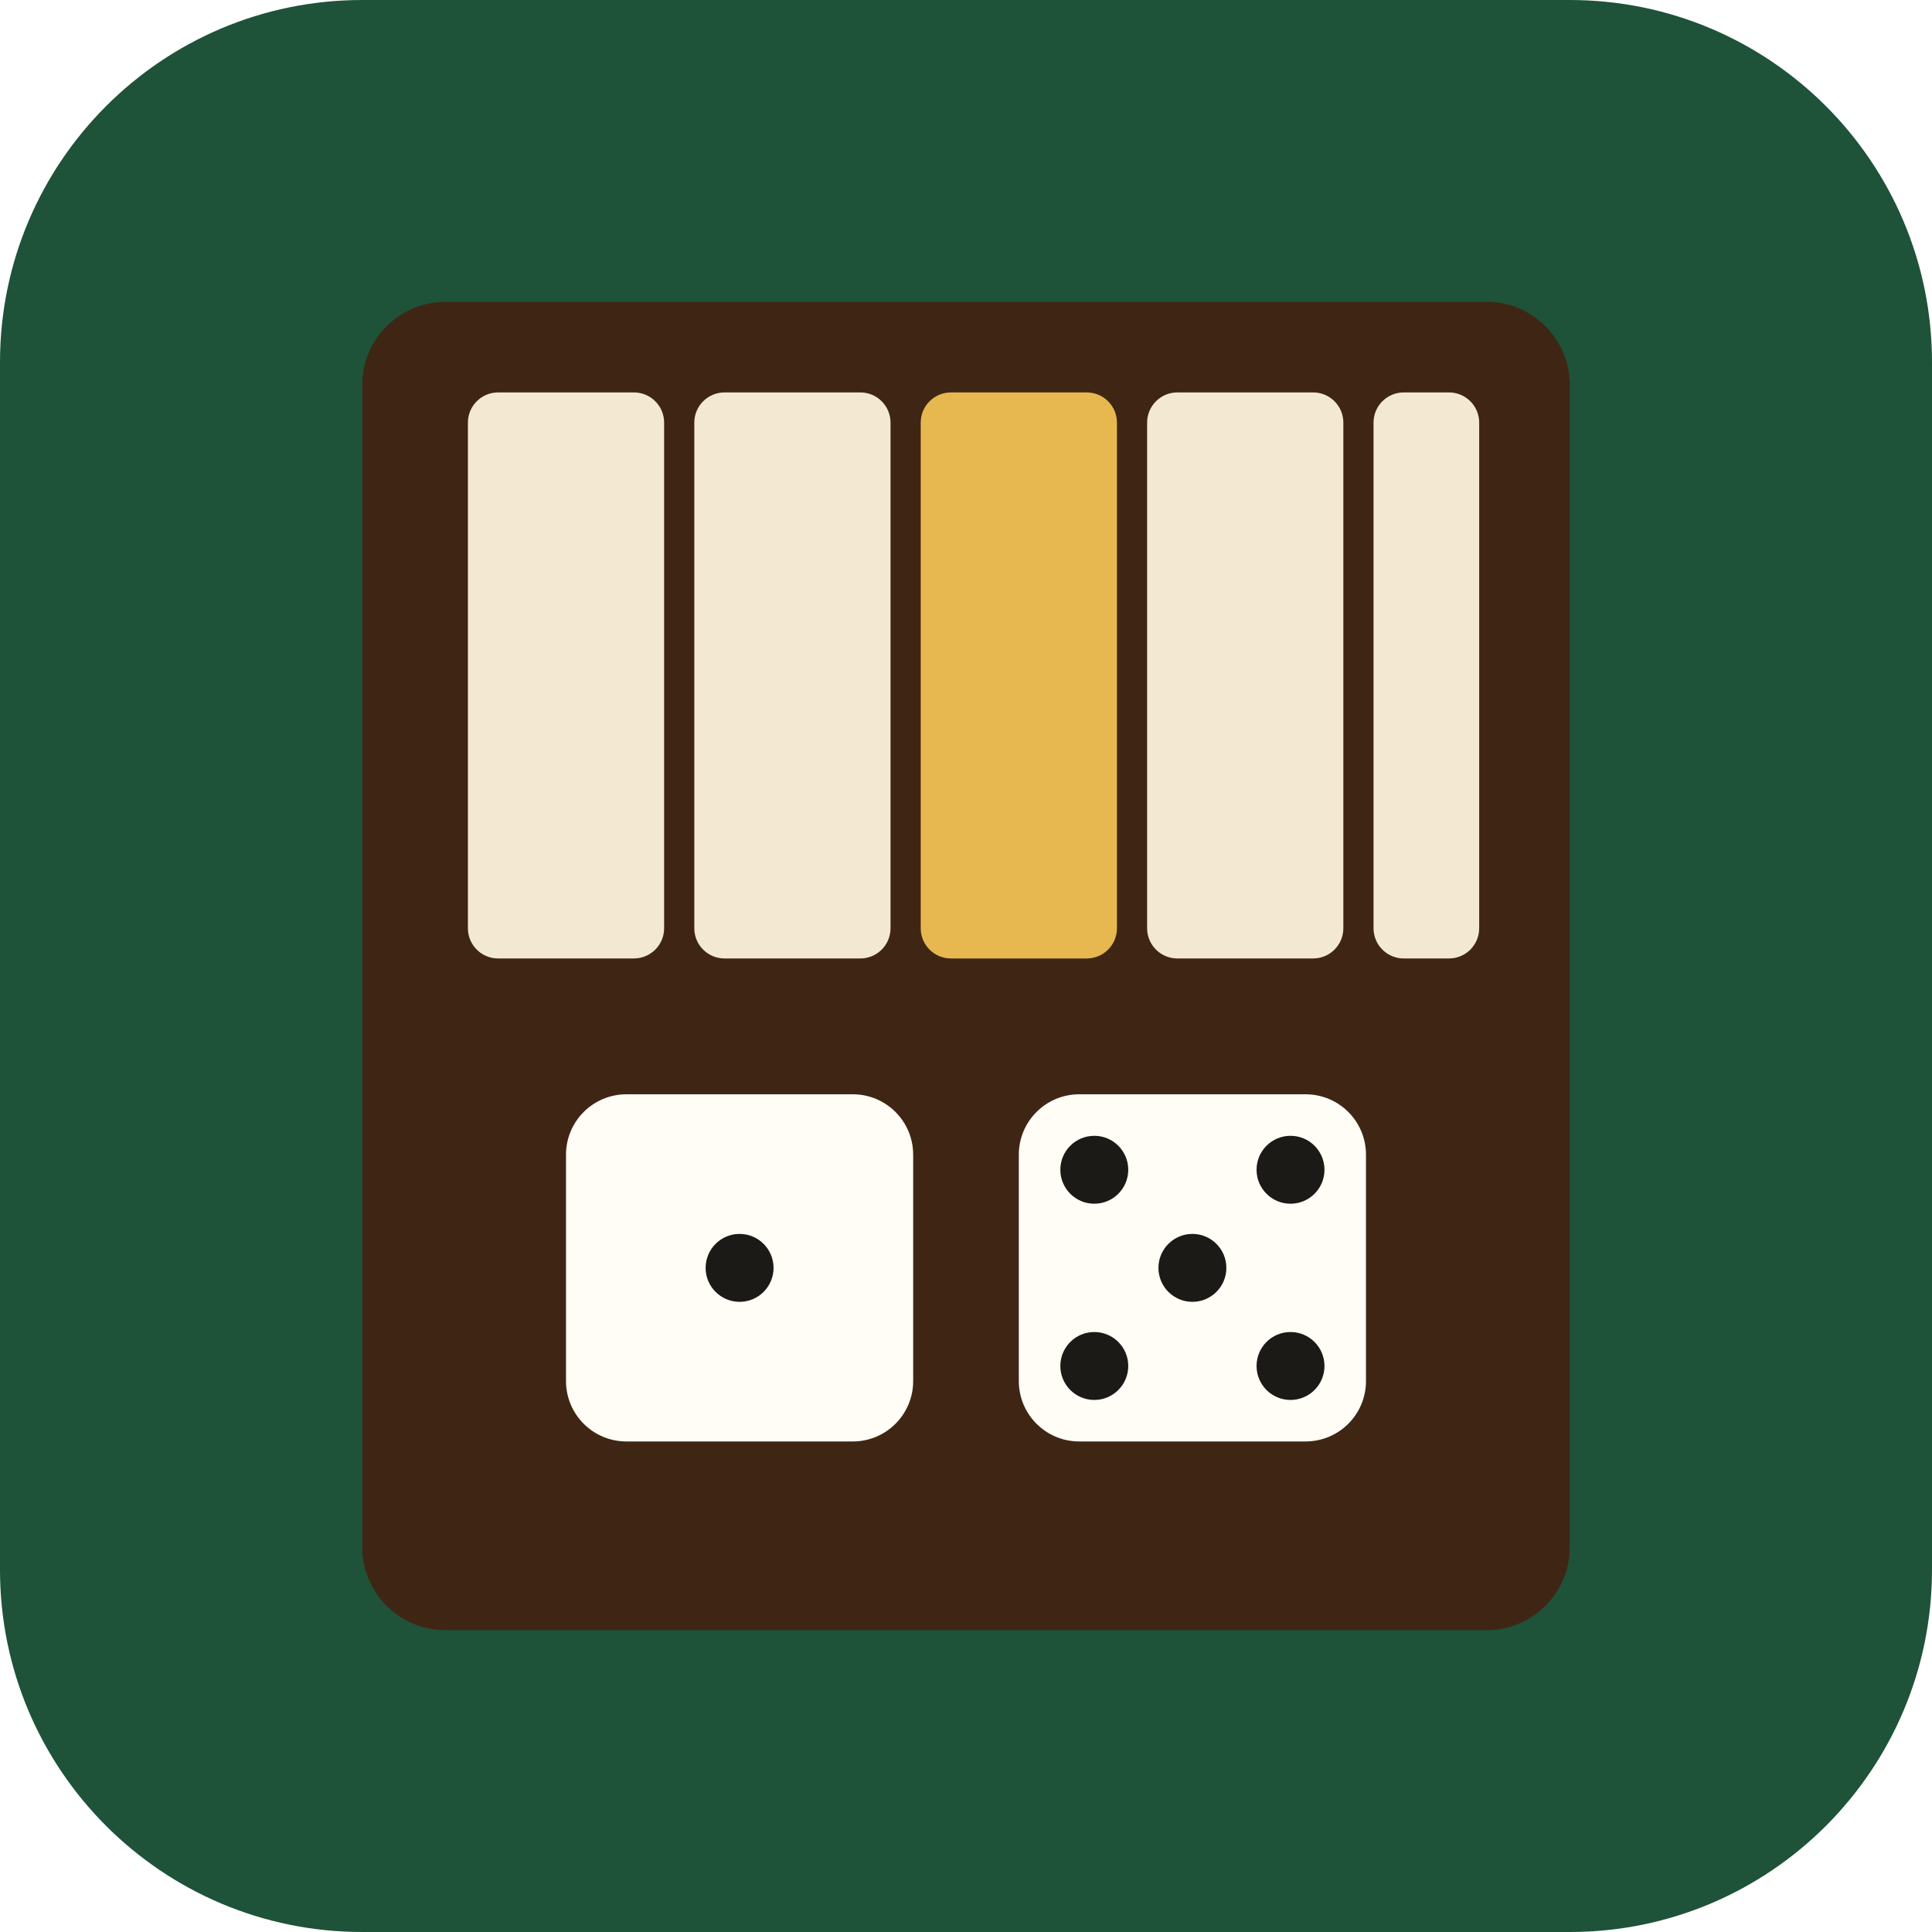
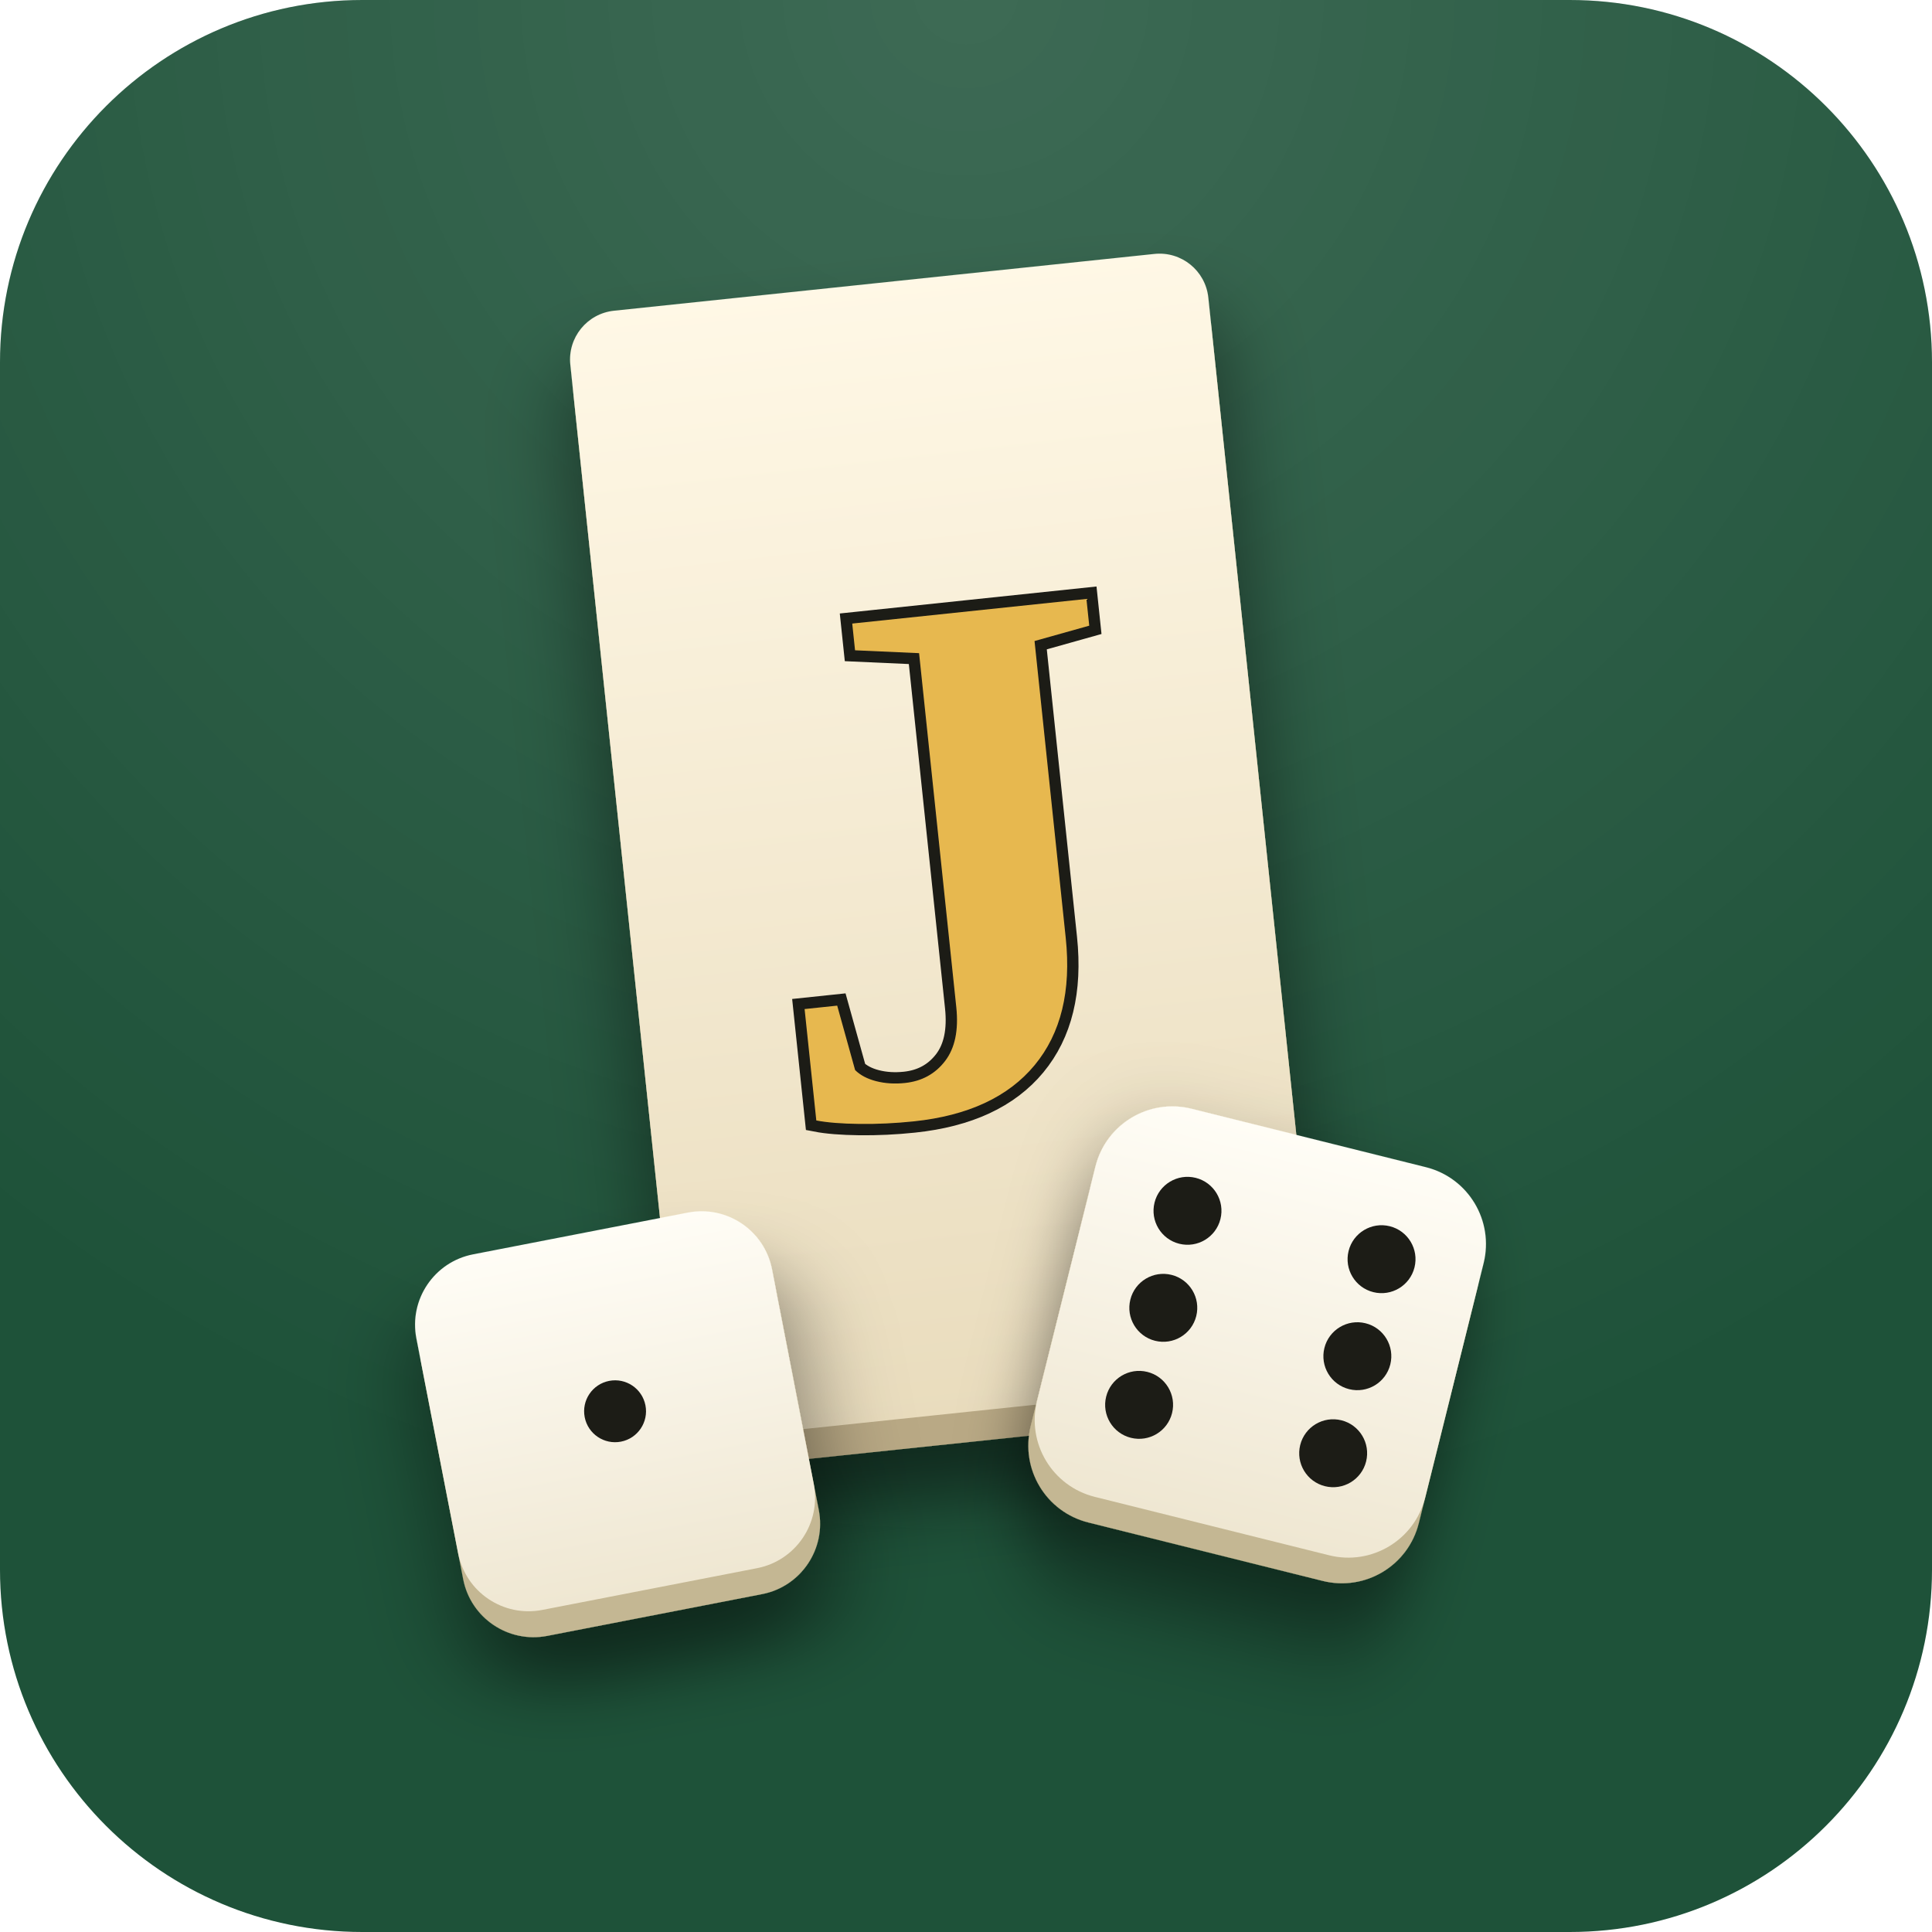
<svg xmlns="http://www.w3.org/2000/svg" viewBox="0 0 512 512">
+   <defs>
+     <linearGradient id="ivory" x1="0" y1="0" x2="0" y2="1">
+       <stop offset="0" stop-color="#fff8e6" />
+       <stop offset="1" stop-color="#e9dcbd" />
+     </linearGradient>
+     <linearGradient id="die" x1="0" y1="0" x2="0" y2="1">
+       <stop offset="0" stop-color="#fffdf6" />
+       <stop offset="1" stop-color="#efe7d2" />
+     </linearGradient>
+     <radialGradient id="glow" cx="0.5" cy="0" r="0.8">
+       <stop offset="0" stop-color="#fff" stop-opacity=".14" />
+       <stop offset="1" stop-color="#fff" stop-opacity="0" />
+     </radialGradient>
+     <filter id="shadow" x="-30%" y="-30%" width="160%" height="160%">
+       <feDropShadow dx="0" dy="14" stdDeviation="11" flood-color="#000" flood-opacity=".5" />
+     </filter>
+   </defs>
  <rect width="512" height="512" rx="96" fill="#1e5239" />
-   <rect x="96" y="80" width="320" height="352" rx="22" fill="#3f2614" />
-   <g>
-     <rect x="124" y="104" width="52" height="150" rx="8" fill="#f3e9d2" />
-     <rect x="184" y="104" width="52" height="150" rx="8" fill="#f3e9d2" />
-     <rect x="244" y="104" width="52" height="150" rx="8" fill="#e7b84f" />
-     <rect x="304" y="104" width="52" height="150" rx="8" fill="#f3e9d2" />
-     <rect x="364" y="104" width="28" height="150" rx="8" fill="#f3e9d2" />
+   <rect width="512" height="512" rx="96" fill="url(#glow)" />
+   <g transform="rotate(-6 250 224)" filter="url(#shadow)">
+     <rect x="165" y="82" width="170" height="300" rx="13" fill="#b9a985" />
+     <rect x="165" y="74" width="170" height="300" rx="13" fill="url(#ivory)" />
+     <text x="250" y="294" text-anchor="middle" font-family="Georgia,'Times New Roman',serif" font-weight="700" font-size="200" fill="#e7b84f" stroke="#1b1a17" stroke-width="6" paint-order="stroke">J</text>
  </g>
-   <g>
-     <rect x="150" y="290" width="92" height="92" rx="16" fill="#fffdf6" />
-     <circle cx="196" cy="336" r="9" fill="#1b1a17" />
-     <rect x="270" y="290" width="92" height="92" rx="16" fill="#fffdf6" />
-     <circle cx="290" cy="310" r="9" fill="#1b1a17" />
-     <circle cx="342" cy="362" r="9" fill="#1b1a17" />
-     <circle cx="316" cy="336" r="9" fill="#1b1a17" />
-     <circle cx="342" cy="310" r="9" fill="#1b1a17" />
-     <circle cx="290" cy="362" r="9" fill="#1b1a17" />
+   <g transform="rotate(14 334 353)" filter="url(#shadow)">
+     <rect x="281" y="307" width="106" height="106" rx="21" fill="#c4b793" />
+     <rect x="281" y="300" width="106" height="106" rx="21" fill="url(#die)" />
+     <g fill="#1b1a17">
+       <circle cx="307.5" cy="326.5" r="9" />
+       <circle cx="360.5" cy="326.5" r="9" />
+       <circle cx="307.5" cy="353" r="9" />
+       <circle cx="360.5" cy="353" r="9" />
+       <circle cx="307.5" cy="379.5" r="9" />
+       <circle cx="360.5" cy="379.5" r="9" />
+     </g>
+   </g>
+   <g transform="rotate(-11 163 374)" filter="url(#shadow)">
+     <rect x="115" y="333" width="96" height="96" rx="19" fill="#c4b793" />
+     <rect x="115" y="326" width="96" height="96" rx="19" fill="url(#die)" />
+     <circle cx="163" cy="374" r="8.2" fill="#1b1a17" />
  </g>
</svg>
